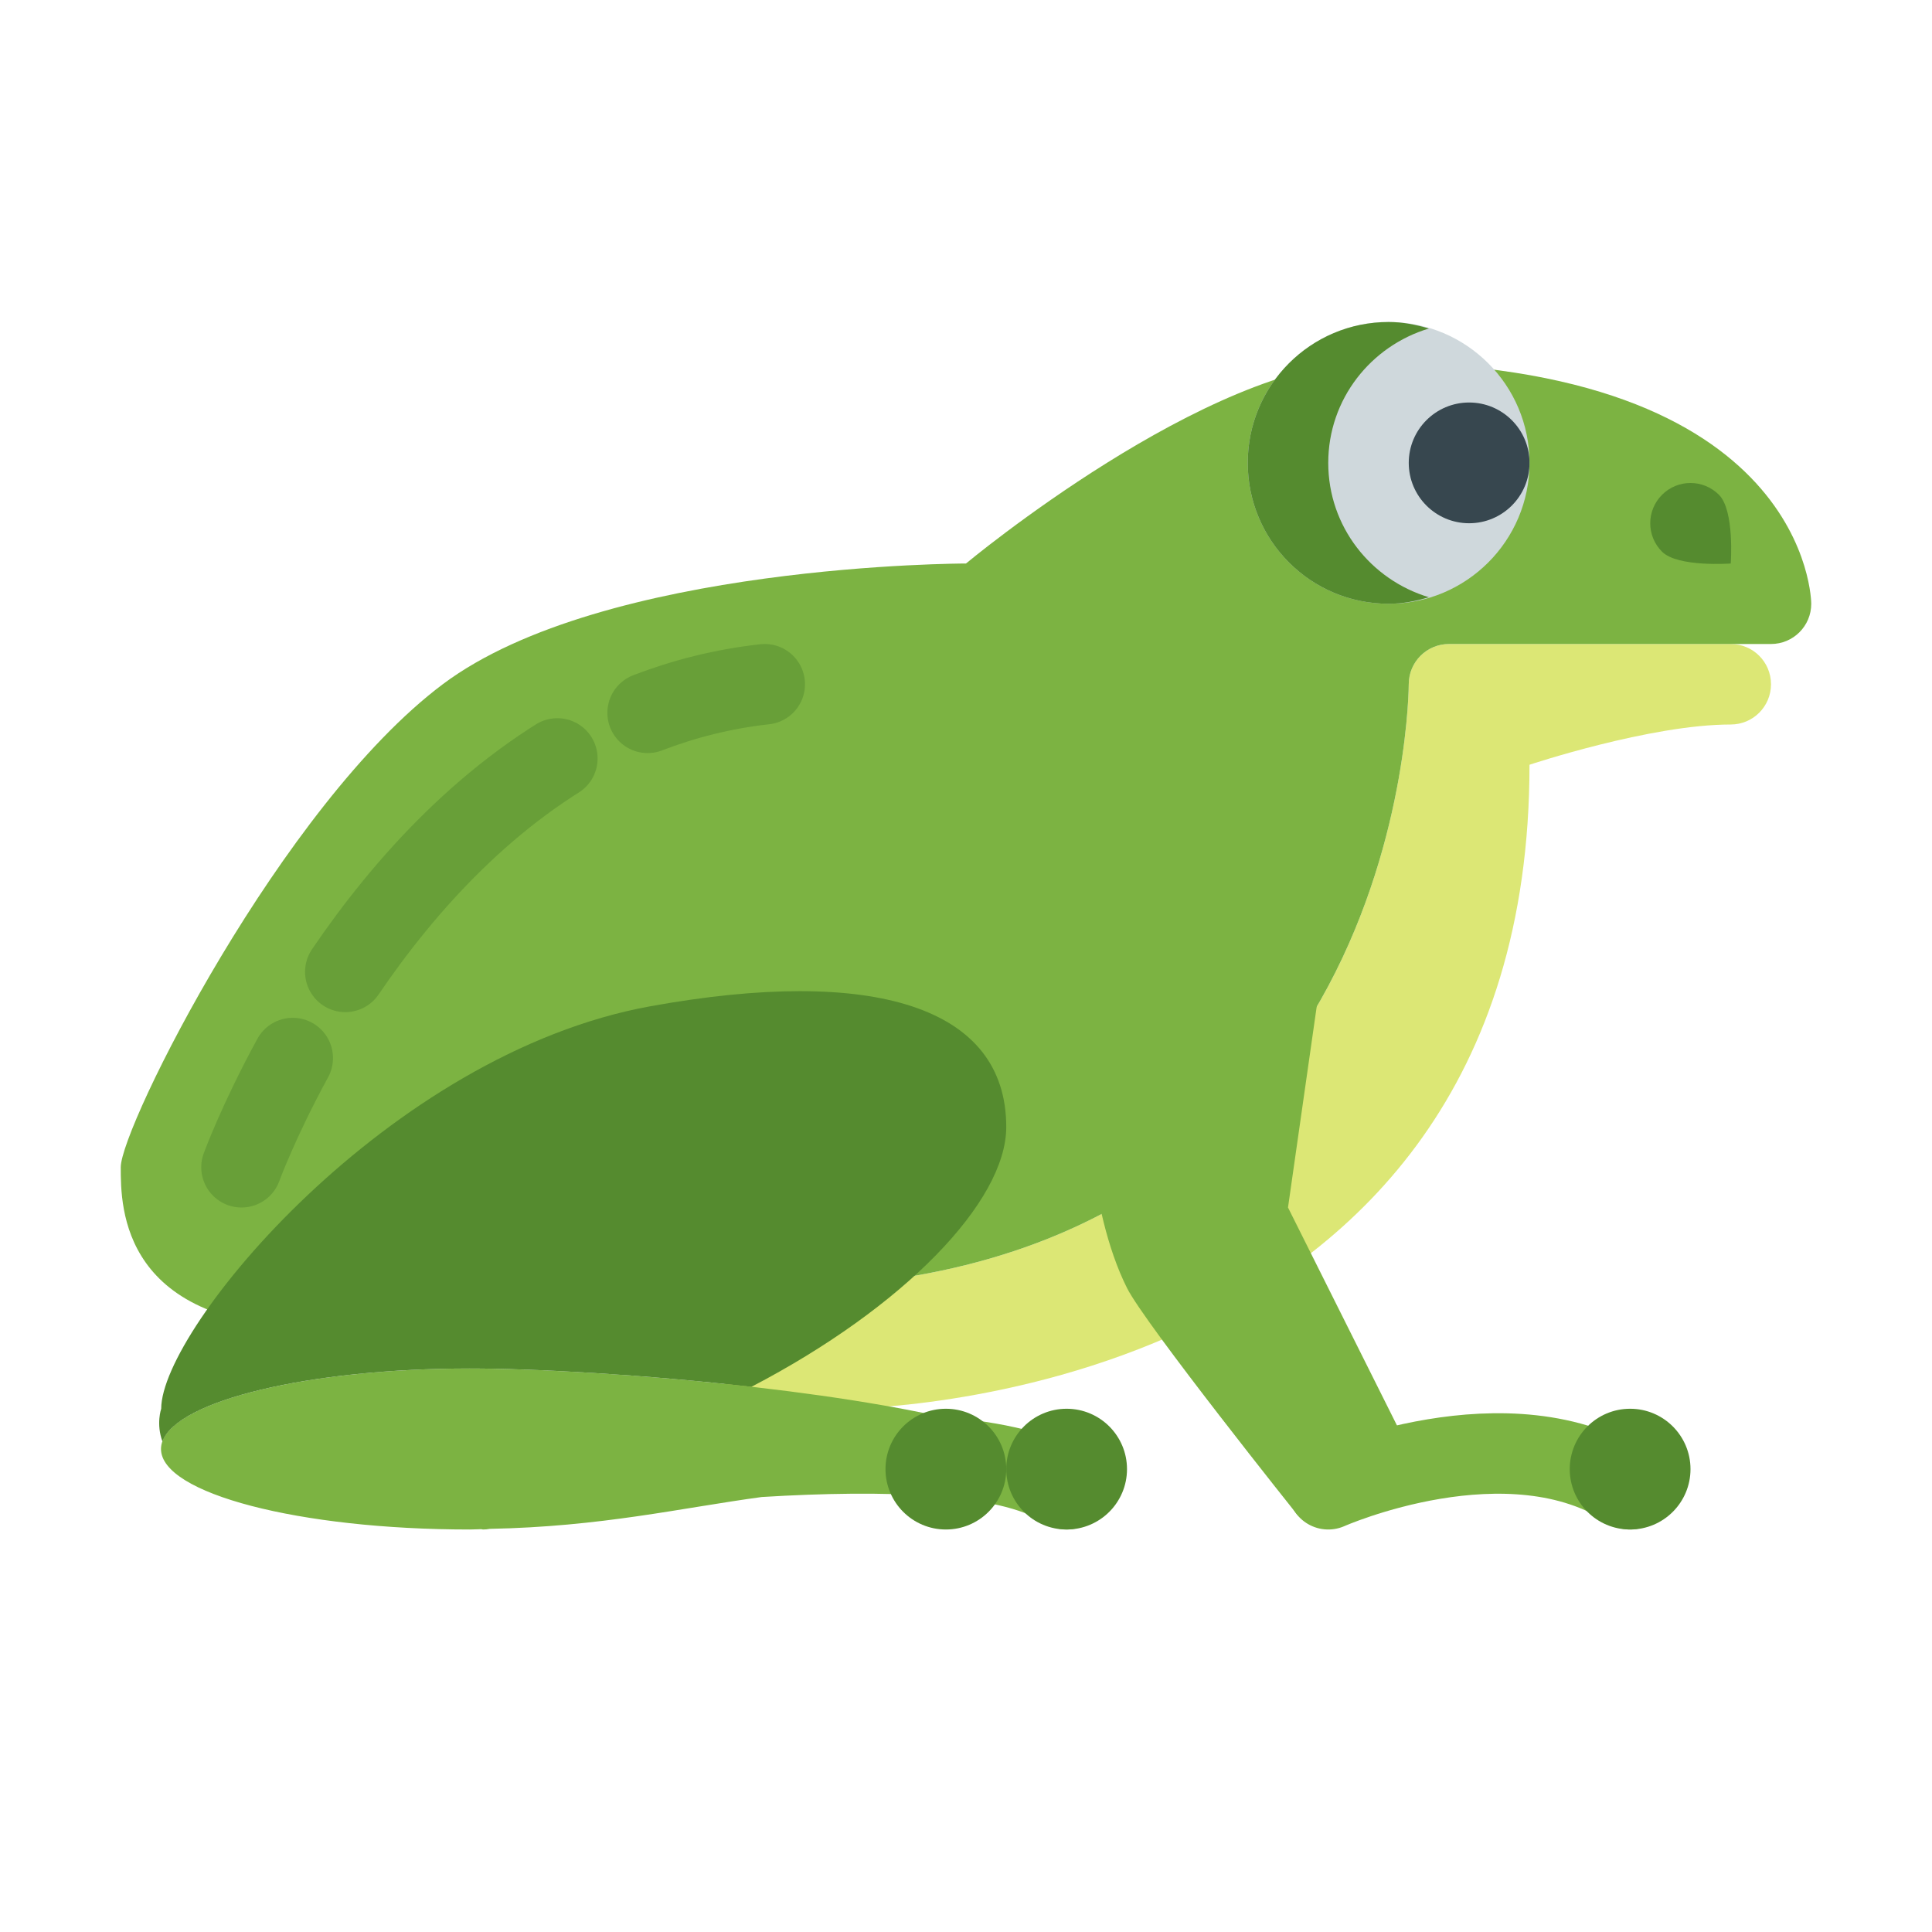
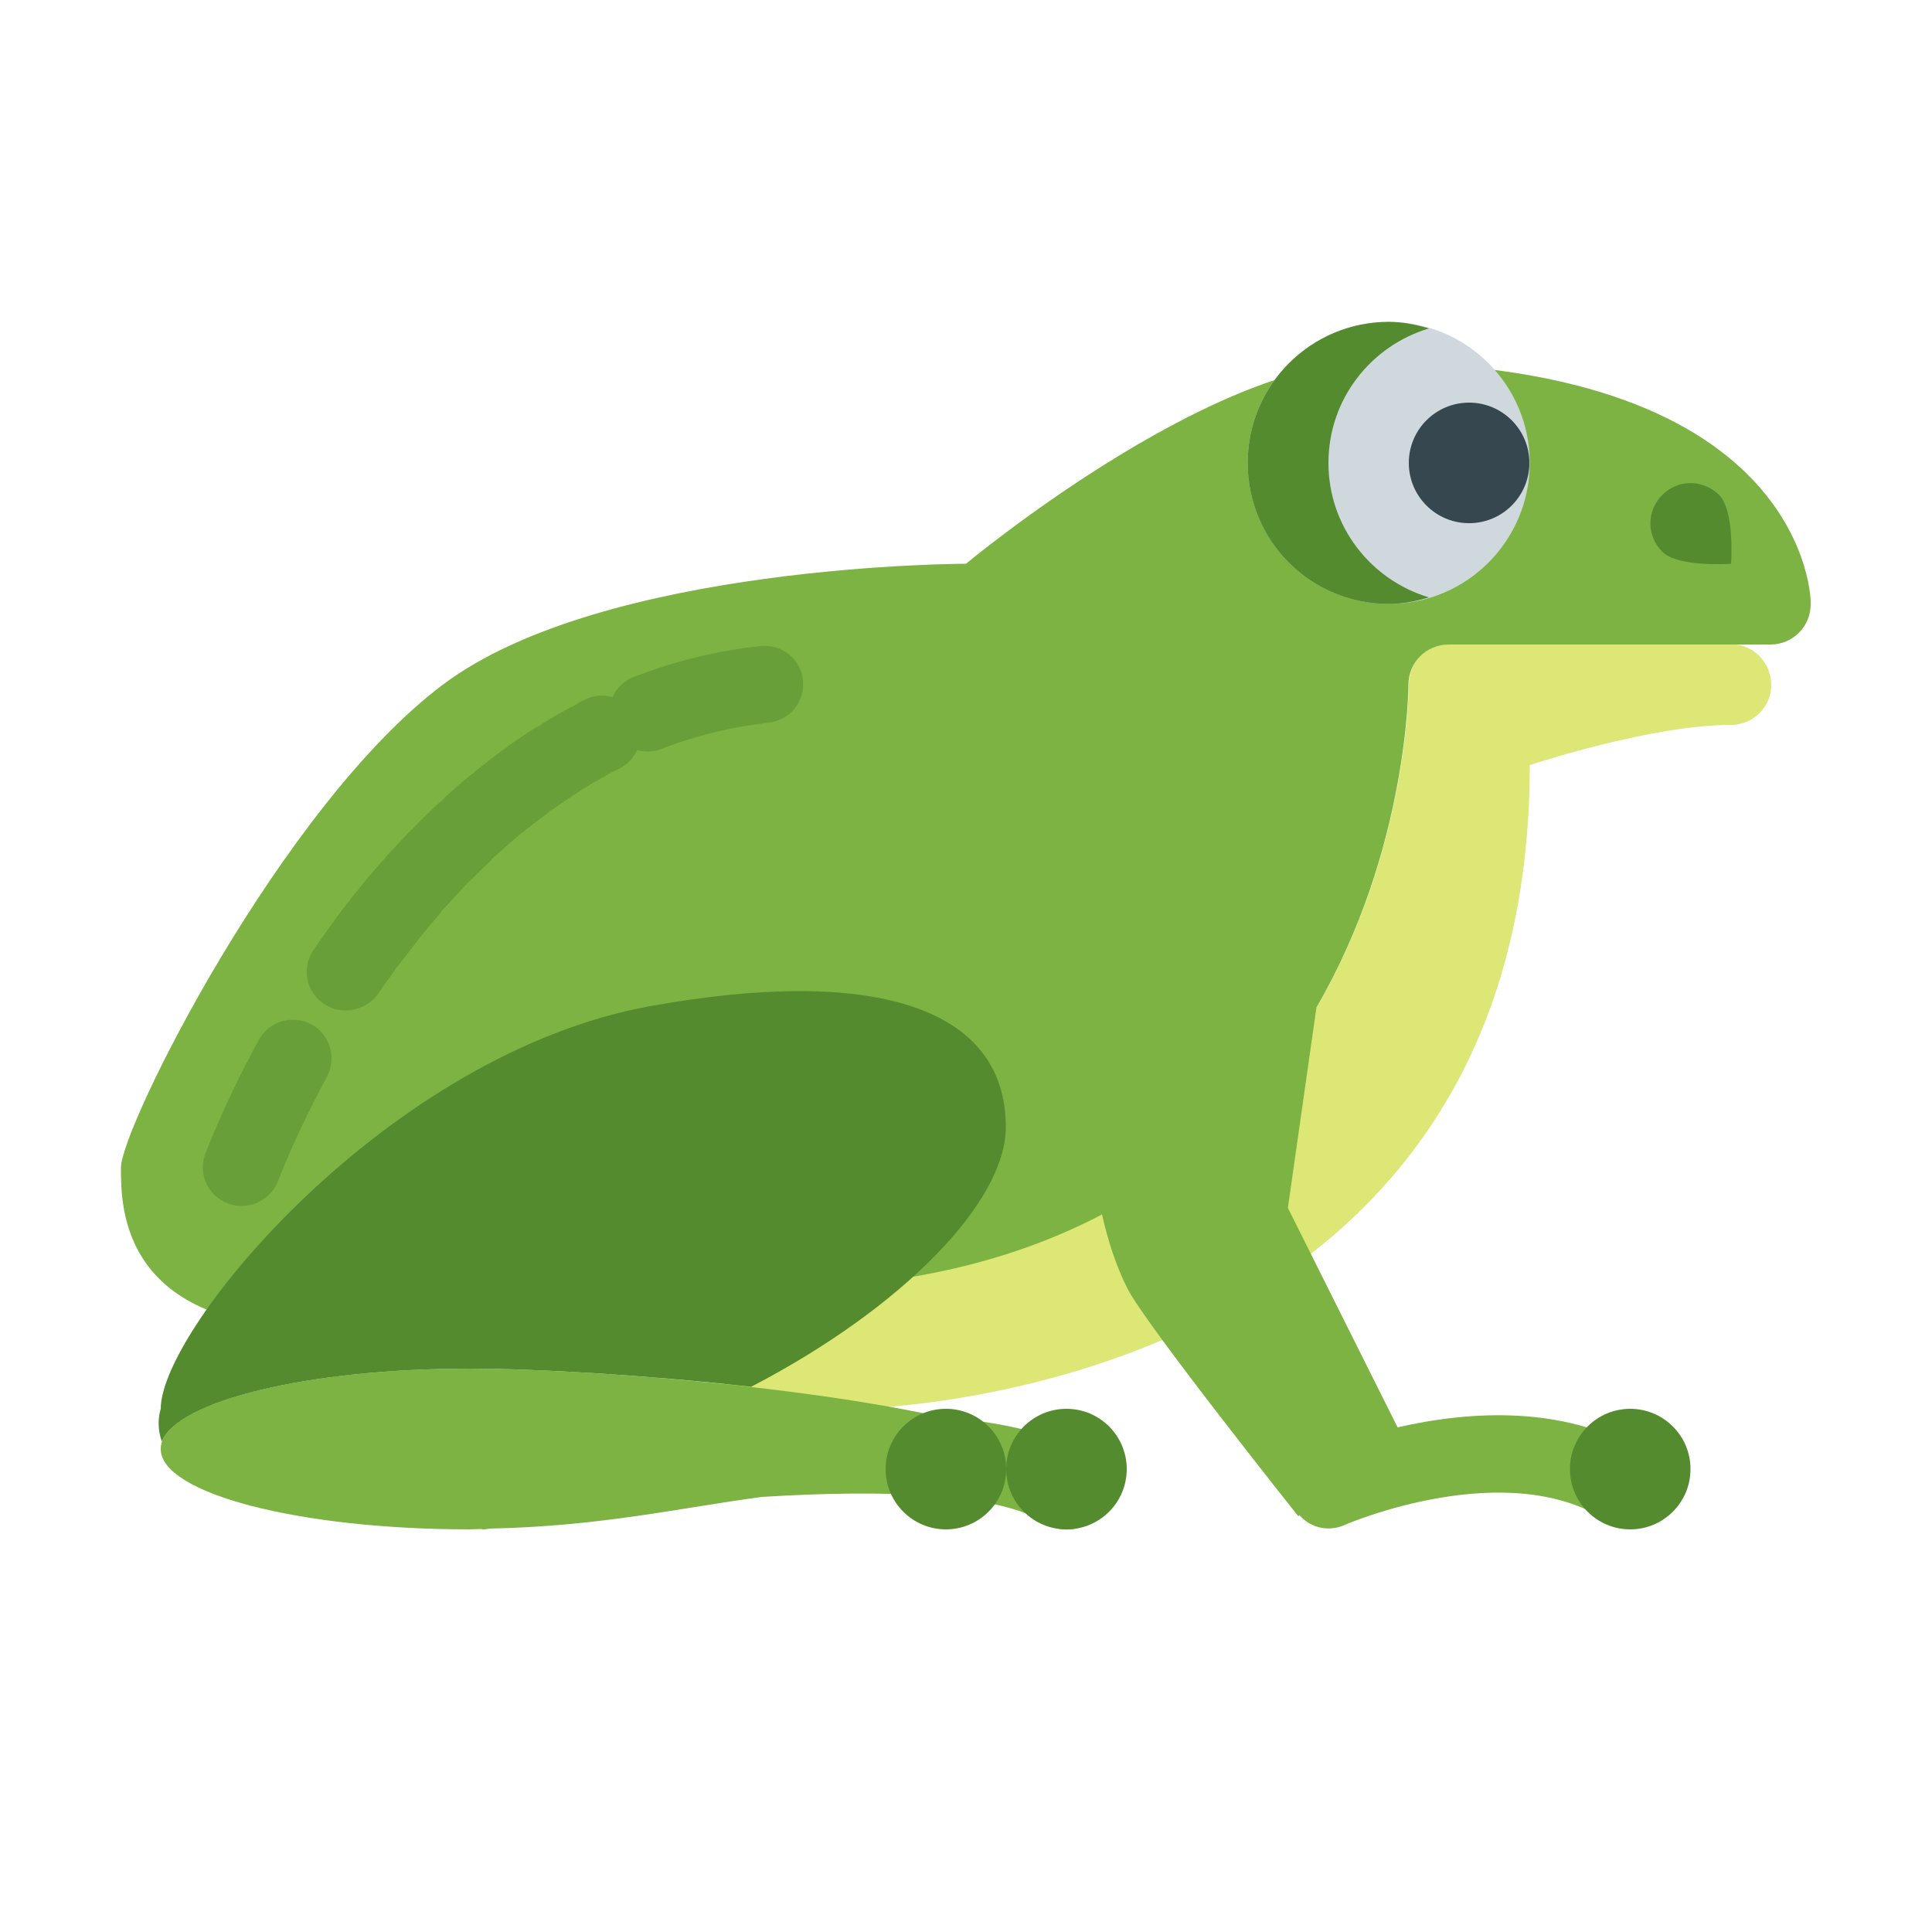
- <svg xmlns="http://www.w3.org/2000/svg" version="1.1" x="0px" y="0px" width="500" height="500" viewBox="0 0 48 48" enable-background="new 0 0 48 48" xml:space="preserve">
-   <path fill="#DCE775" d="M43,16h-7c-0.553,0-1,0.447-1,1c0,0,0,15-16,15h-1v3h3c0,0,17,0,17-16c0,0,3-1,5-1c0.553,0,1-0.447,1-1  S43.553,16,43,16z" />
+ <svg xmlns="http://www.w3.org/2000/svg" version="1.1" id="Layer_1" x="0px" y="0px" width="500px" height="500px" viewBox="0 0 500 500" enable-background="new 0 0 500 500" xml:space="preserve">
+   <path fill="#DCE775" d="M447.9,166.7H375c-5.8,0-10.4,4.7-10.4,10.4c0,0,0,156.3-166.7,156.3h-10.4v31.3h31.3  c0,0,177.1,0,177.1-166.7c0,0,31.3-10.4,52.1-10.4c5.8,0,10.4-4.7,10.4-10.4C458.3,171.3,453.7,166.7,447.9,166.7z" />
  <g>
-     <path fill="none" stroke="#7CB342" stroke-width="2" stroke-linecap="round" d="M33,37c0,0,4.5-2,7.5,0" />
-     <path fill="#7CB342" d="M34,9c-4,0-10,5-10,5s-9,0-13,3S3,28,3,29s0,4,5,4l10-1h1c16,0,16-15,16-15c0-0.553,0.447-1,1-1h7h1   c0.553,0,1-0.447,1-1C45,15,45,9,34,9z" />
-     <path fill="#7CB342" d="M32.246,37.652c0,0-3.799-4.758-4.246-5.652c-1-2-1-5-1-5l6-4l-1,7l3,6C35,36,33.246,36.652,32.246,37.652z   " />
-     <path fill="#7CB342" d="M27.055,36.168c-0.828-0.552-2.15-0.843-3.676-0.971C19.753,34.398,14.341,34,11.667,34   C7.432,34,4,34.896,4,36s3.432,2,7.667,2c0.101,0,0.188-0.007,0.287-0.008C11.97,37.992,11.984,38,12,38   c0.055,0,0.111-0.005,0.168-0.016c2.769-0.053,4.737-0.517,6.757-0.791c3.062-0.188,5.927-0.09,7.021,0.639   c0.462,0.307,1.082,0.182,1.388-0.277S27.516,36.475,27.055,36.168z" />
+     <path fill="#7CB342" d="M354.2,93.8c-41.7,0-104.2,52.1-104.2,52.1s-93.8,0-135.4,31.3c-41.7,31.3-83.3,114.6-83.3,125   c0,10.4,0,41.7,52.1,41.7l104.2-10.4H198c36.5,0,64.9-7.5,87.2-19.2c1.5,6.6,3.6,13.3,6.6,19.2c4.7,9.3,44.2,58.9,44.2,58.9   c0.1-0.1,0.2-0.2,0.3-0.3c2.8,3.3,7.5,4.4,11.6,2.6c0.4-0.2,42.3-18.3,68.5-0.8c1.7,1.1,3.6,1.7,5.5,1.7c3.2,0,6.4-1.6,8.3-4.5   c3.1-4.6,1.8-10.8-2.8-13.9c-21.1-14.1-47.4-12-65.7-7.8l-28.4-56.8l7.4-51.9c23.8-40.8,23.8-83.5,23.8-83.5   c0-5.8,4.7-10.4,10.4-10.4h72.9h10.4c5.8,0,10.4-4.7,10.4-10.4C468.8,156.3,468.8,93.8,354.2,93.8z" />
+     <path fill="#7CB342" d="M281.8,376.8c-8.6-5.7-22.4-8.8-38.3-10.1c-37.8-8.3-94.1-12.5-122-12.5c-44.1,0-79.9,9.3-79.9,20.8   s35.8,20.8,79.9,20.8c1.1,0,2-0.1,3-0.1c0.2,0,0.3,0.1,0.5,0.1c0.6,0,1.2-0.1,1.8-0.2c28.8-0.6,49.3-5.4,70.4-8.2   c31.9-2,61.7-0.9,73.1,6.7c4.8,3.2,11.3,1.9,14.5-2.9C287.9,386.4,286.6,379.9,281.8,376.8z" />
  </g>
-   <circle fill="#CFD8DC" cx="34.5" cy="11.5" r="3.5" />
-   <circle fill="#37474F" cx="36.5" cy="11.5" r="1.5" />
+   <circle fill="#CFD8DC" cx="359.4" cy="119.8" r="36.5" />
+   <circle fill="#37474F" cx="380.2" cy="119.8" r="15.6" />
  <g>
-     <path fill="#558B2F" d="M33,11.5c0-1.584,1.059-2.905,2.5-3.338C35.182,8.066,34.85,8,34.5,8C32.566,8,31,9.566,31,11.5   s1.566,3.5,3.5,3.5c0.35,0,0.682-0.066,1-0.162C34.059,14.405,33,13.084,33,11.5z" />
-     <circle fill="#558B2F" cx="40.5" cy="36.5" r="1.5" />
-     <path fill="#558B2F" d="M42.707,12.293C43.098,12.684,43,14,43,14s-1.316,0.098-1.707-0.293s-0.391-1.023,0-1.414   S42.316,11.902,42.707,12.293z" />
-     <circle fill="#558B2F" cx="26.5" cy="36.5" r="1.5" />
-     <circle fill="#558B2F" cx="23.5" cy="36.5" r="1.5" />
-     <path fill="#558B2F" d="M11.667,34c1.648,0,4.334,0.152,7.002,0.455C22.449,32.486,25,29.859,25,28c0-3-3.315-4-8.84-3   C9.659,26.177,4.005,33,4.005,35c0,0-0.131,0.375,0.031,0.814C4.395,34.797,7.672,34,11.667,34z" />
+     <path fill="#558B2F" d="M343.8,119.8c0-16.5,11-30.3,26-34.8c-3.3-1-6.8-1.7-10.4-1.7c-20.1,0-36.5,16.3-36.5,36.5   s16.3,36.5,36.5,36.5c3.6,0,7.1-0.7,10.4-1.7C354.8,150.1,343.8,136.3,343.8,119.8z" />
+     <circle fill="#558B2F" cx="421.9" cy="380.2" r="15.6" />
+     <path fill="#558B2F" d="M444.9,128.1c4.1,4.1,3.1,17.8,3.1,17.8s-13.7,1-17.8-3.1c-4.1-4.1-4.1-10.7,0-14.7   C434.2,124,440.8,124,444.9,128.1z" />
+     <circle fill="#558B2F" cx="276" cy="380.2" r="15.6" />
+     <circle fill="#558B2F" cx="244.8" cy="380.2" r="15.6" />
+     <path fill="#558B2F" d="M121.5,354.2c17.2,0,45.1,1.6,72.9,4.7c39.4-20.5,65.9-47.9,65.9-67.2c0-31.3-34.5-41.7-92.1-31.3   c-67.7,12.3-126.6,83.3-126.6,104.2c0,0-1.4,3.9,0.3,8.5C45.8,362.5,79.9,354.2,121.5,354.2z" />
  </g>
  <g>
    <g>
-       <path fill="none" stroke="#689F38" stroke-width="2" stroke-linecap="round" d="M6,29c0,0,0.414-1.137,1.273-2.713" />
-       <path fill="none" stroke="#689F38" stroke-width="2" stroke-linecap="round" stroke-dasharray="7.527,2.509" d="M8.579,24.146    c1.461-2.15,3.563-4.508,6.363-5.925" />
-       <path fill="none" stroke="#689F38" stroke-width="2" stroke-linecap="round" d="M16.09,17.71c0.905-0.348,1.874-0.595,2.91-0.71" />
+       <path fill="#689F38" d="M62.5,312.1c-1.1,0-2.3-0.2-3.4-0.6c-5.2-1.9-7.9-7.6-6-12.8c0.2-0.5,4.7-12.7,13.9-29.6    c2.6-4.8,8.7-6.6,13.6-4c4.8,2.6,6.6,8.7,4,13.6C76.2,294.2,72,305.5,72,305.6C70.4,309.6,66.6,312.1,62.5,312.1z" />
+       <path fill="#689F38" d="M89.4,261.5c-1.9,0-3.9-0.6-5.6-1.7c-4.6-3.1-5.8-9.3-2.7-13.9c1.5-2.2,3-4.3,4.5-6.4    c0.3-0.4,0.5-0.7,0.8-1c0.2-0.4,0.4-0.7,0.7-1.1c1.6-2.1,3.2-4.2,4.8-6.2c0.3-0.3,0.6-0.7,0.9-1c0.2-0.4,0.5-0.7,0.8-1.1    c1.7-2.1,3.4-4.1,5.1-6c0.3-0.3,0.6-0.6,0.9-0.9c0.2-0.4,0.5-0.7,0.8-1c1.8-2,3.6-3.9,5.4-5.8c0.3-0.3,0.6-0.6,1-0.9    c0.3-0.3,0.6-0.7,0.9-1c1.9-1.9,3.8-3.8,5.7-5.5c0.3-0.3,0.7-0.6,1-0.8c0.3-0.3,0.6-0.7,0.9-1c2-1.8,4-3.6,6-5.2    c0.3-0.3,0.7-0.5,1.1-0.8c0.3-0.3,0.6-0.6,1-0.9c2.1-1.7,4.2-3.3,6.3-4.9c0.4-0.3,0.7-0.5,1.1-0.7c0.3-0.3,0.7-0.6,1-0.8    c2.2-1.6,4.4-3.1,6.7-4.5c0.4-0.2,0.8-0.5,1.2-0.6c0.3-0.3,0.7-0.5,1.1-0.8c2.3-1.4,4.6-2.8,7-4c0.4-0.2,0.8-0.4,1.2-0.6    c0.4-0.3,0.7-0.5,1.1-0.7c0.4-0.2,0.8-0.4,1.2-0.6c4.9-2.5,10.9-0.5,13.4,4.4s0.5,10.9-4.4,13.4c-0.3,0.2-0.7,0.3-1,0.5    c-0.4,0.2-0.7,0.3-1.1,0.5c-0.3,0.2-0.6,0.4-1,0.6c-2,1.1-4.1,2.3-6,3.5c-0.3,0.2-0.7,0.4-1,0.6c-0.3,0.2-0.6,0.5-1,0.7    c-1.9,1.2-3.9,2.6-5.8,3.9c-0.3,0.2-0.7,0.4-1,0.6c-0.3,0.3-0.6,0.5-0.9,0.8c-1.9,1.4-3.7,2.8-5.6,4.3c-0.3,0.3-0.6,0.5-1,0.7    c-0.3,0.3-0.6,0.6-0.9,0.8c-1.8,1.5-3.6,3.1-5.3,4.7c-0.3,0.3-0.6,0.5-0.9,0.7c-0.3,0.3-0.5,0.6-0.8,0.9c-1.7,1.6-3.4,3.3-5.1,5    c-0.3,0.3-0.6,0.6-0.9,0.8c-0.2,0.3-0.5,0.6-0.8,0.9c-1.6,1.7-3.3,3.5-4.9,5.3c-0.3,0.3-0.6,0.6-0.8,0.8c-0.2,0.3-0.5,0.6-0.7,1    c-1.5,1.8-3.1,3.6-4.6,5.5c-0.3,0.3-0.5,0.6-0.8,0.9c-0.2,0.3-0.4,0.7-0.7,1c-1.5,1.9-2.9,3.8-4.4,5.7c-0.2,0.3-0.5,0.6-0.8,0.9    c-0.2,0.3-0.4,0.7-0.6,1c-1.4,1.9-2.8,3.9-4.2,5.9C95.7,260,92.6,261.5,89.4,261.5z" />
+       <path fill="#689F38" d="M167.6,194.5c-4,0-7.8-2.4-9.3-6.4c-2-5.2,0.6-10.9,5.7-12.9c10.6-4.1,21.6-6.8,32.8-8    c5.5-0.6,10.4,3.3,11,8.8s-3.3,10.4-8.8,11c-9.5,1.1-18.8,3.3-27.8,6.8C170,194.3,168.8,194.5,167.6,194.5z" />
    </g>
  </g>
</svg>
